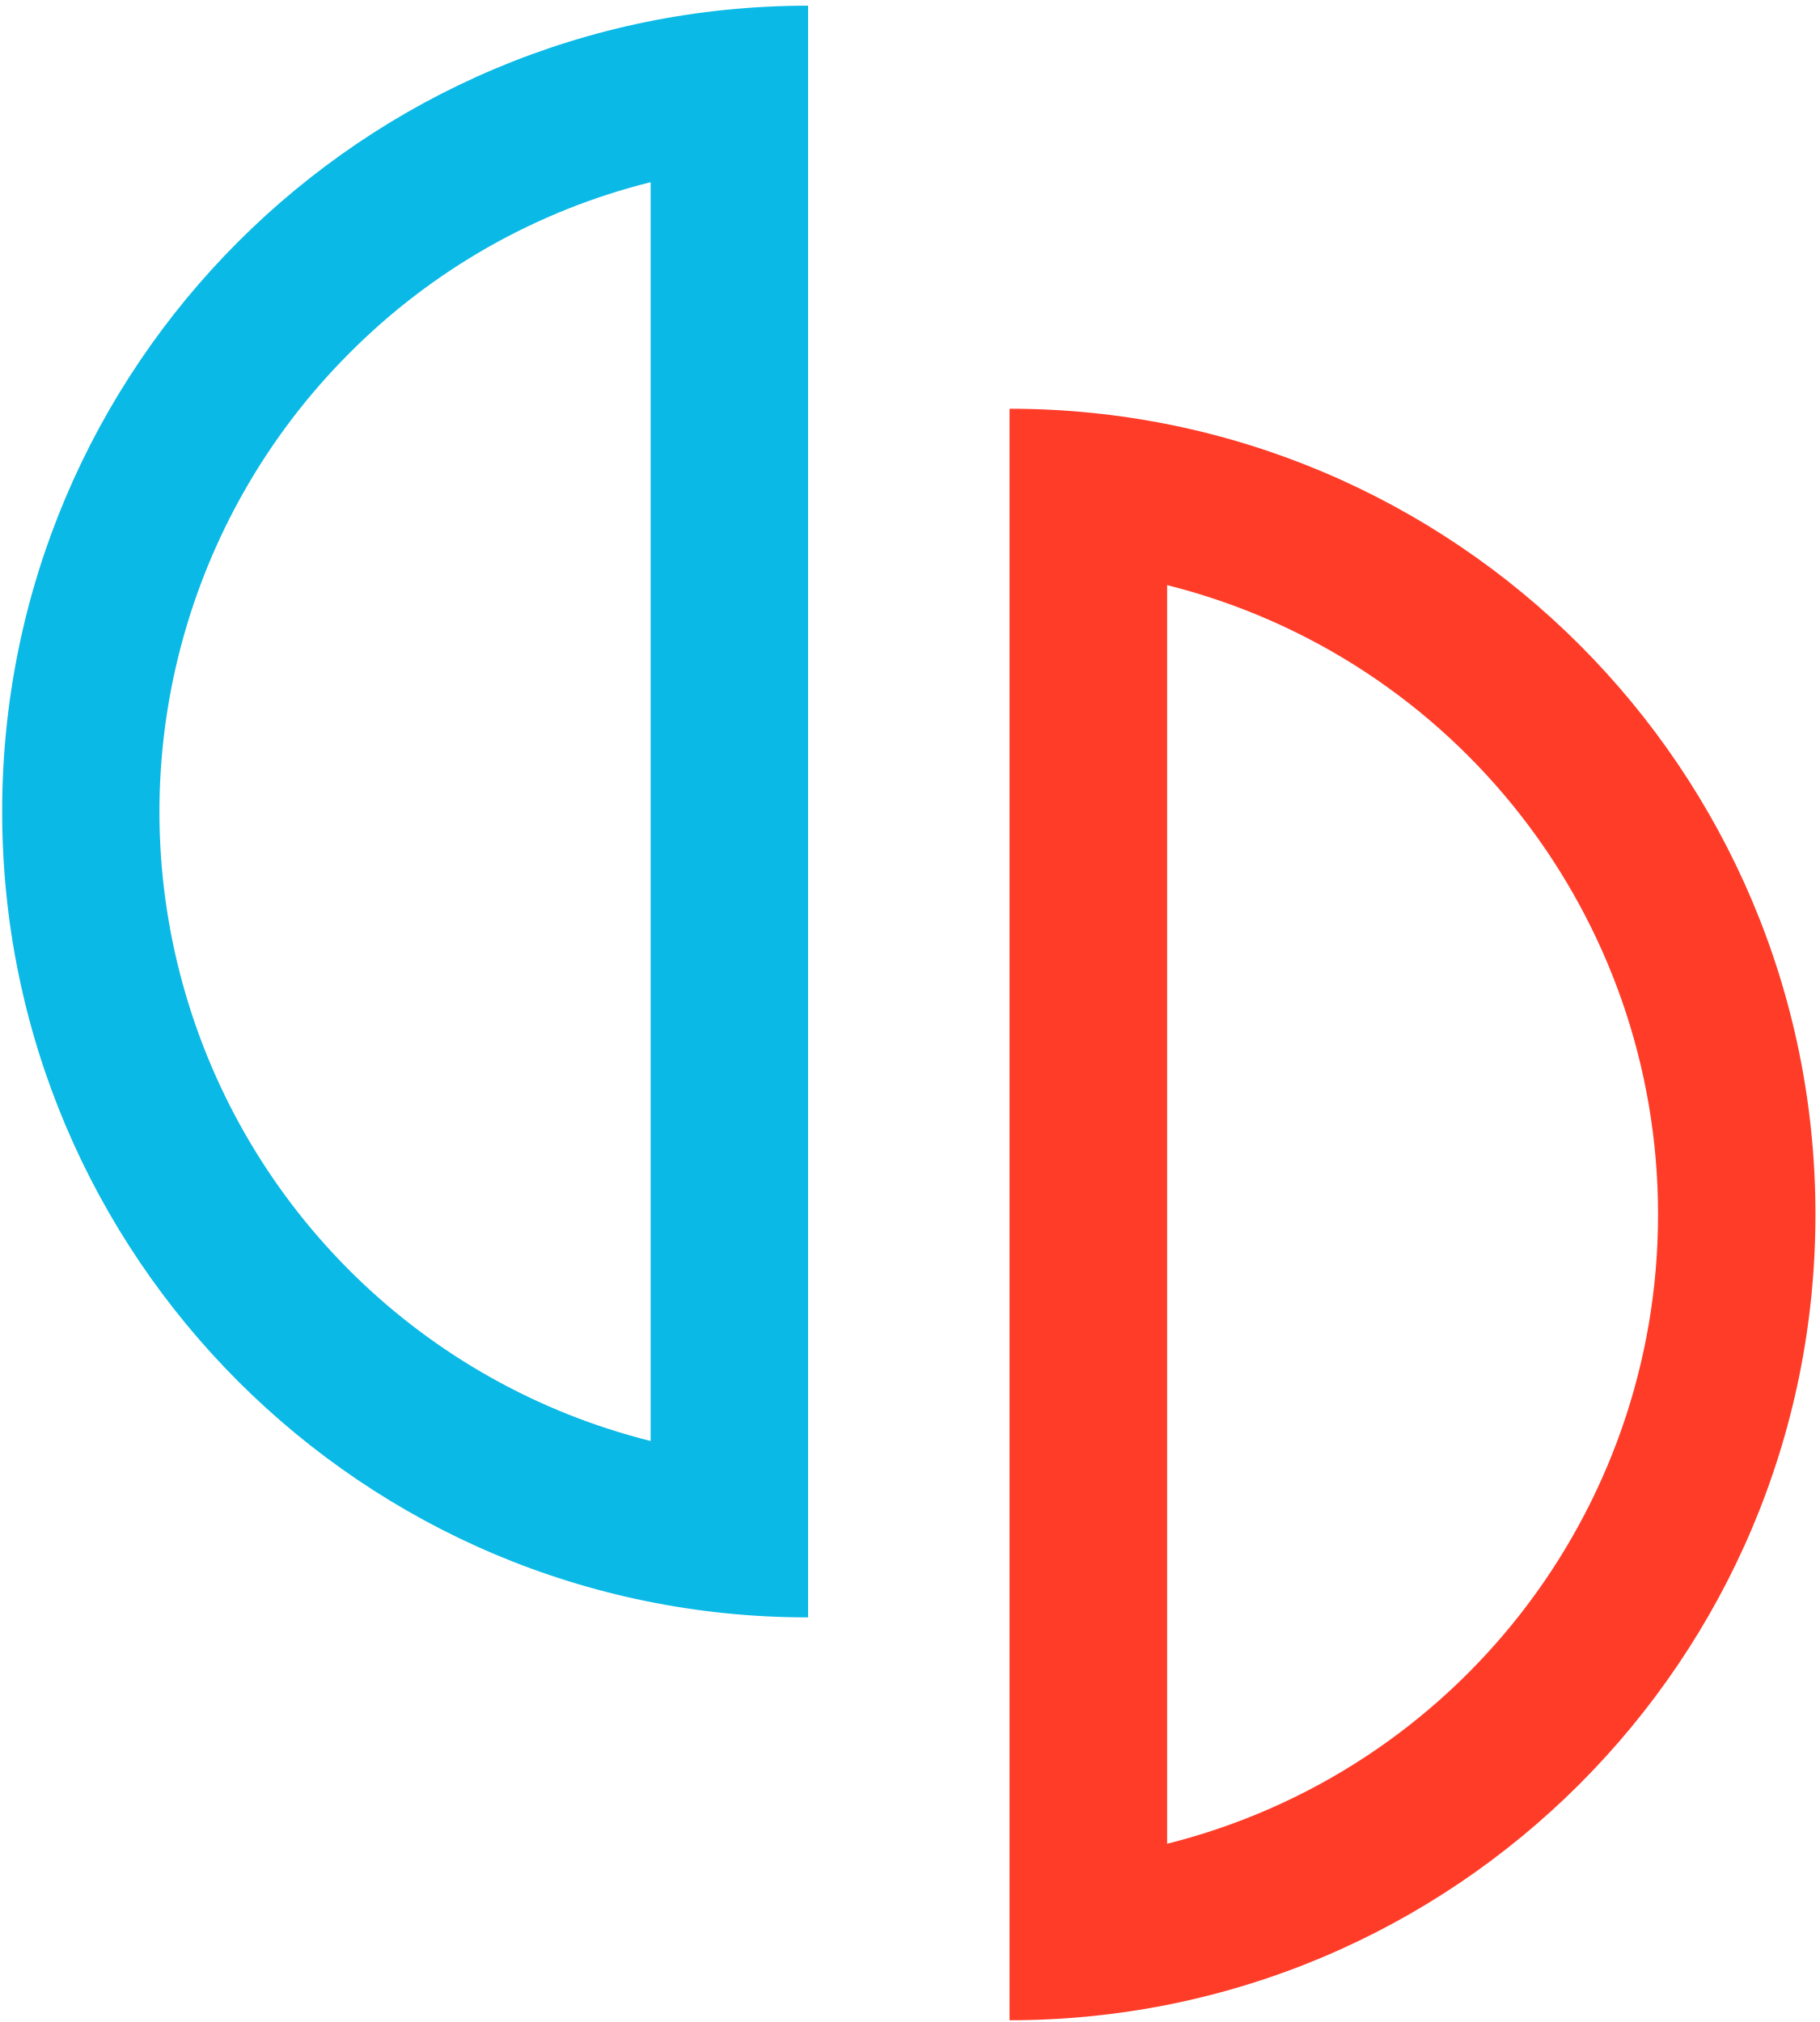
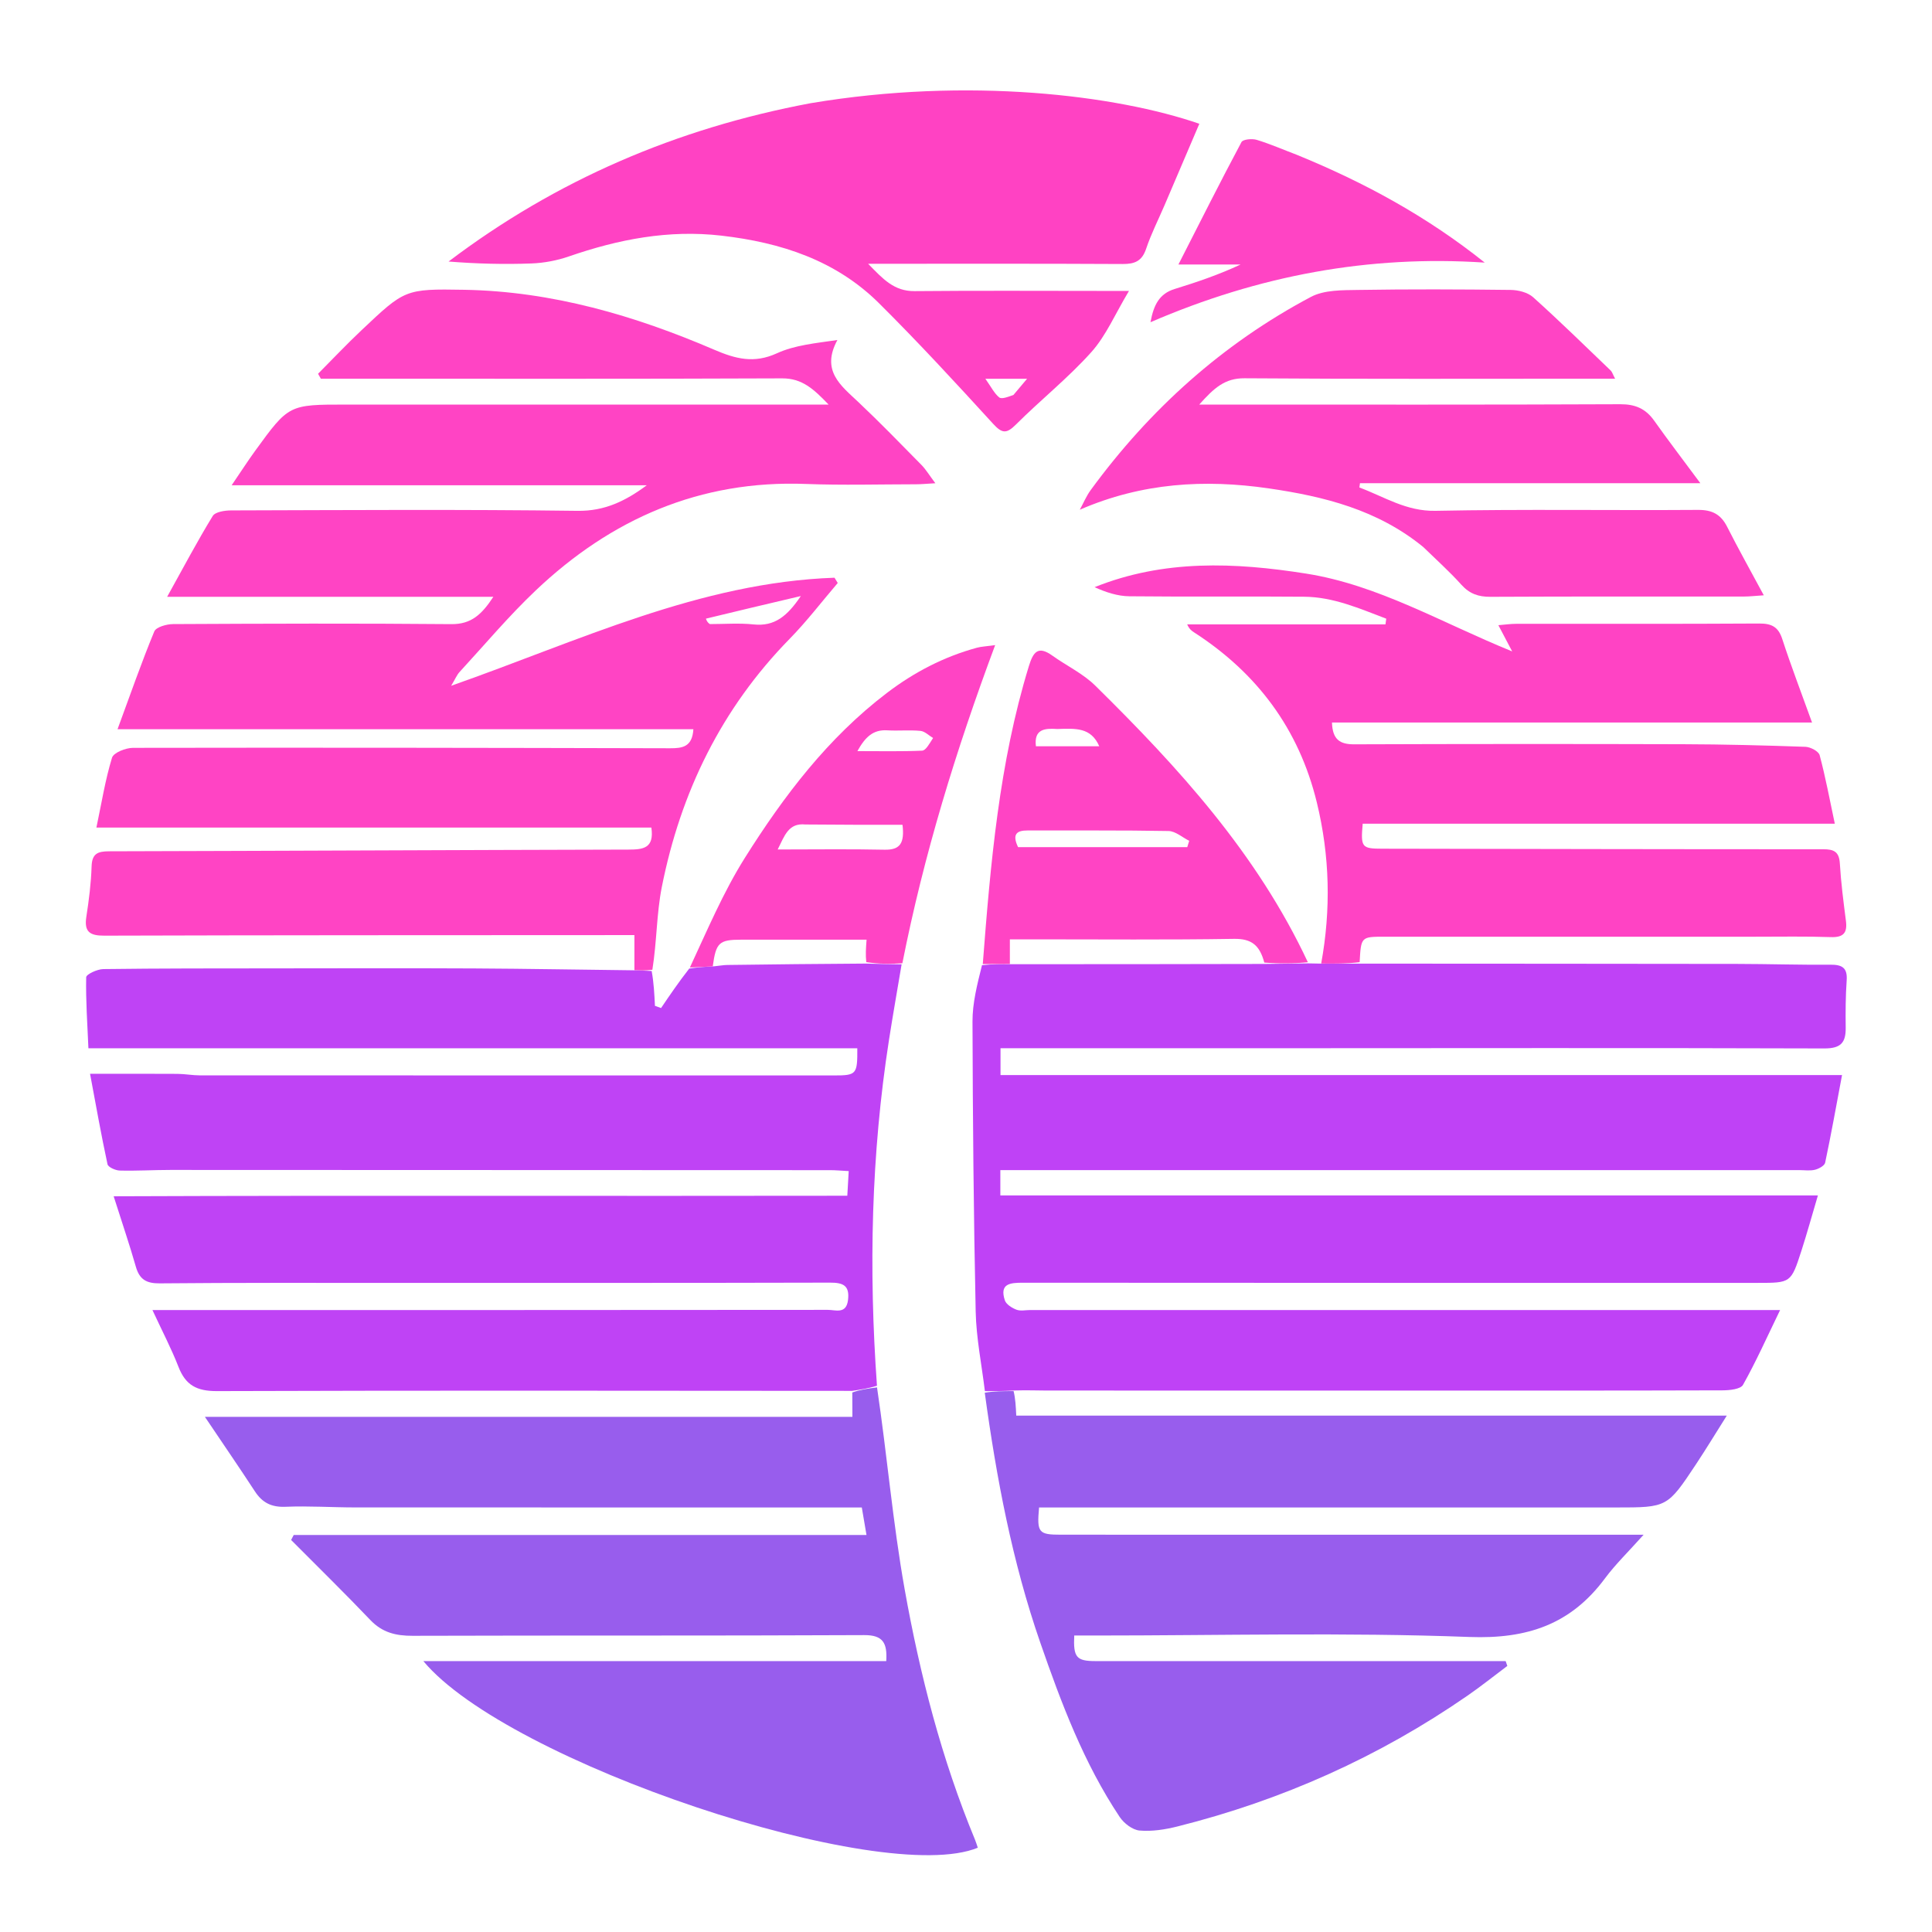
- <svg xmlns="http://www.w3.org/2000/svg" id="svg815" viewBox="0 0 614.4 682.67">
-   <defs>
-     <style>.cls-1{fill:none;}.cls-2{clip-path:url(#clip-path);}.cls-3{fill:#ff3c28;}.cls-4{fill:#0ab9e6;}</style>
-     <clipPath id="clip-path">
-       <rect class="cls-1" x="-43" y="-46.67" width="699.6" height="777.33" />
-     </clipPath>
-   </defs>
-   <g id="g823">
-     <g id="right">
-       <g class="cls-2">
-         <g id="g827">
-           <g id="g833">
-             <path id="path835" class="cls-3" d="M340.81,138V682.08c150.26,0,272.06-121.81,272.06-272.06S491.07,138,340.81,138M394,197.55a219.06,219.06,0,0,1,0,424.94V197.55" />
-           </g>
-         </g>
-       </g>
-     </g>
-     <g id="left">
-       <g class="cls-2">
-         <g id="g839">
-           <g id="g845">
-             <path id="path847" class="cls-4" d="M272.79,1.92C122.53,1.92.73,123.73.73,274s121.8,272.07,272.06,272.07ZM219.65,61.51v425A219,219,0,0,1,118,119.18,217.51,217.51,0,0,1,219.65,61.51" />
-           </g>
-         </g>
-       </g>
-     </g>
-   </g>
+ <svg xmlns="http://www.w3.org/2000/svg" width="512" height="512" viewBox="0 0 512 512" fill="none">
+   <path d="M346.71 255.306C347.498 255.312 348.287 255.319 349.834 255.365C353.84 255.392 357.087 255.38 360.335 255.368C393.726 255.39 427.118 255.396 460.51 255.446C468.684 255.459 476.859 255.725 485.032 255.655C488.116 255.629 489.628 256.405 489.388 259.811C489.095 263.968 489.078 268.154 489.129 272.324C489.178 276.288 487.881 277.863 483.45 277.848C434.6 277.69 385.749 277.777 336.898 277.792C314.791 277.799 292.684 277.792 270.577 277.792C268.897 277.792 267.216 277.792 265.147 277.792C265.147 280.198 265.147 282.26 265.147 284.909C339.047 284.909 412.992 284.909 488.158 284.909C486.605 293.163 485.264 300.669 483.683 308.124C483.513 308.926 482.017 309.741 480.998 309.994C479.686 310.321 478.235 310.093 476.843 310.093C408.204 310.094 339.564 310.093 270.925 310.093C269.099 310.093 267.274 310.093 265.099 310.093C265.099 312.414 265.099 314.316 265.099 316.794C336.971 316.794 408.766 316.794 481.765 316.794C480.156 322.219 478.878 326.868 477.398 331.452C474.64 339.992 474.591 339.976 465.834 339.976C400.905 339.976 335.975 339.99 271.046 339.936C267.645 339.933 264.856 340.187 266.288 344.588C266.637 345.663 268.163 346.614 269.359 347.079C270.434 347.497 271.798 347.171 273.035 347.171C336.882 347.172 400.729 347.172 464.577 347.172C466.538 347.172 468.499 347.172 471.747 347.172C468.214 354.462 465.348 360.892 461.913 367.002C461.262 368.159 458.351 368.45 456.481 368.456C428.5 368.544 400.518 368.517 372.537 368.517C340.845 368.517 309.153 368.522 277.462 368.509C274.852 368.507 272.243 368.385 268.932 368.488C265.822 368.661 263.414 368.665 261.006 368.669C260.157 361.637 258.717 354.618 258.566 347.571C258.019 321.955 257.793 296.329 257.722 270.707C257.708 265.827 258.95 260.944 260.242 255.78C263.122 255.484 265.374 255.47 268.052 255.521C290.544 255.542 312.609 255.497 335.086 255.455C339.235 255.406 342.972 255.356 346.71 255.306Z" fill="#BF42F6" />
+   <path d="M168.124 257.114C168.124 254.224 168.124 251.335 168.124 247.813C165.717 247.813 163.454 247.812 161.191 247.814C116.669 247.839 72.147 247.824 27.625 247.96C23.767 247.972 22.267 246.93 22.881 242.96C23.564 238.542 24.135 234.075 24.274 229.614C24.38 226.228 25.877 225.609 28.882 225.602C74.782 225.492 120.683 225.258 166.584 225.15C170.449 225.141 173.426 224.806 172.616 219.319C123.812 219.319 75.024 219.319 25.547 219.319C26.937 212.72 27.9 206.638 29.684 200.806C30.097 199.456 33.312 198.191 35.239 198.188C82.697 198.104 130.156 198.178 177.614 198.297C180.889 198.305 183.469 197.917 183.752 193.252C133.221 193.252 82.802 193.252 31.147 193.252C34.576 183.941 37.495 175.542 40.887 167.339C41.37 166.173 44.152 165.397 45.874 165.389C70.456 165.265 95.039 165.179 119.619 165.403C124.902 165.451 127.692 162.82 130.747 158.155C101.833 158.155 73.692 158.155 44.297 158.155C48.647 150.32 52.298 143.402 56.374 136.743C57.044 135.647 59.571 135.27 61.242 135.265C91.853 135.182 122.468 134.974 153.074 135.378C160.259 135.472 165.793 132.759 171.395 128.604C135.247 128.604 99.1 128.604 61.386 128.604C63.977 124.799 65.74 122.058 67.653 119.426C76.534 107.21 76.549 107.217 91.722 107.216C132.383 107.214 173.043 107.215 213.704 107.215C215.333 107.215 216.963 107.215 219.589 107.215C215.621 103.087 212.582 100.249 207.268 100.271C168.309 100.436 129.348 100.361 90.388 100.361C88.602 100.361 86.816 100.361 85.029 100.361C84.782 99.924 84.535 99.488 84.288 99.052C88.12 95.199 91.852 91.241 95.802 87.514C107.258 76.707 107.297 76.518 123.048 76.797C146.257 77.208 168.151 83.598 189.282 92.682C194.939 95.114 199.842 96.397 205.886 93.626C210.612 91.46 216.103 90.962 221.92 90.105C217.509 98.244 222.807 102.146 227.44 106.519C233.17 111.927 238.663 117.589 244.191 123.207C245.356 124.392 246.226 125.866 247.876 128.064C245.62 128.192 244.211 128.338 242.801 128.339C233.062 128.347 223.312 128.625 213.587 128.254C185.542 127.184 161.995 137.498 141.985 156.463C134.833 163.241 128.46 170.842 121.773 178.106C121.09 178.848 120.694 179.854 119.564 181.738C153.504 169.812 185.44 154.361 221.153 153.101C221.439 153.566 221.725 154.031 222.012 154.496C217.784 159.439 213.824 164.644 209.282 169.279C191.191 187.74 180.377 209.952 175.39 235.052C173.988 242.109 174.084 249.464 172.886 256.993C170.894 257.241 169.509 257.177 168.124 257.114ZM188.119 165.388C191.984 165.392 195.882 165.073 199.704 165.478C205.266 166.067 208.624 163.3 212.229 157.958C203.095 160.11 195.085 161.997 187.09 163.946C187.082 163.948 187.299 164.874 188.119 165.388Z" fill="#FF44C4" />
+   <path d="M167.719 257.136C169.509 257.177 170.894 257.241 172.698 257.321C173.267 260.412 173.417 263.487 173.568 266.561C174.109 266.754 174.65 266.946 175.191 267.138C177.491 263.746 179.79 260.353 182.658 256.68C185.114 256.298 187.001 256.197 189.231 256.082C190.636 255.949 191.697 255.74 192.761 255.726C204.841 255.564 216.921 255.431 229.454 255.358C232.917 255.469 235.927 255.513 238.938 255.558C237.818 262.235 236.632 268.903 235.591 275.593C230.876 305.878 230.187 336.29 232.405 367.244C229.936 367.99 227.888 368.292 225.84 368.594C169.723 368.569 113.604 368.459 57.487 368.655C52.153 368.673 49.189 367.096 47.302 362.24C45.428 357.416 43.007 352.804 40.395 347.171C46.838 347.171 52.19 347.171 57.542 347.171C111.497 347.171 165.451 347.184 219.405 347.127C221.431 347.125 224.269 348.345 224.732 344.528C225.201 340.666 223.461 339.903 219.951 339.912C181.148 340.015 142.344 339.973 103.54 339.98C83.135 339.983 62.729 339.915 42.325 340.105C38.78 340.138 36.965 339.061 36.001 335.686C34.359 329.936 32.424 324.27 30.122 317.027C95.485 316.768 159.799 317 224.546 316.883C224.679 314.542 224.788 312.635 224.918 310.35C223.017 310.251 221.52 310.106 220.022 310.105C161.739 310.073 103.457 310.049 45.174 310.045C40.694 310.045 36.21 310.324 31.735 310.208C30.597 310.179 28.657 309.311 28.488 308.527C26.812 300.761 25.432 292.932 23.864 284.566C32.297 284.566 39.672 284.535 47.046 284.586C49.044 284.6 51.041 284.986 53.038 284.987C109.002 285.01 164.966 285.007 220.93 285.004C227.005 285.004 227.237 284.748 227.196 277.806C159.571 277.806 91.939 277.806 23.431 277.806C23.147 271.163 22.711 265.067 22.839 258.983C22.855 258.197 25.779 256.839 27.37 256.818C42.518 256.621 57.668 256.641 72.818 256.627C90.442 256.611 108.067 256.555 125.69 256.645C139.566 256.715 153.44 256.98 167.719 257.136Z" fill="#BF43F5" />
+   <path d="M225.868 369.021C227.888 368.292 229.936 367.99 232.419 367.67C235.091 385.521 236.588 403.523 239.753 421.226C243.8 443.866 249.538 466.166 258.383 487.524C258.673 488.223 258.881 488.957 259.125 489.666C233.735 500.118 134.503 467.057 112.196 440.213C133.167 440.213 153.452 440.213 173.738 440.213C194.097 440.213 214.456 440.213 234.865 440.213C235.167 435.403 234.015 433.298 229.015 433.322C189.132 433.515 149.247 433.377 109.363 433.504C104.922 433.518 101.327 432.659 98.155 429.334C91.285 422.131 84.165 415.168 77.147 408.106C77.377 407.667 77.607 407.227 77.837 406.787C128.242 406.787 178.647 406.787 229.629 406.787C229.157 404.011 228.808 401.959 228.389 399.498C226.318 399.498 224.491 399.498 222.663 399.498C179.842 399.498 137.021 399.509 94.2 399.485C88.019 399.482 81.828 399.057 75.662 399.312C71.958 399.466 69.522 398.246 67.558 395.239C63.447 388.947 59.191 382.75 54.302 375.484C112.168 375.484 168.754 375.484 225.895 375.484C225.895 373.051 225.895 371.25 225.868 369.021Z" fill="#985DED" />
+   <path d="M260.972 369.083C263.414 368.665 265.822 368.661 268.613 368.652C269.095 370.639 269.194 372.631 269.319 375.151C331.728 375.151 393.962 375.151 457.62 375.151C454.494 380.102 452.076 384.097 449.497 387.986C441.857 399.507 441.832 399.494 428.271 399.495C379.104 399.497 329.938 399.497 280.771 399.498C278.952 399.498 277.133 399.498 275.364 399.498C274.762 406.186 275.214 406.712 281.188 406.712C330.355 406.716 379.521 406.715 428.688 406.716C430.485 406.716 432.282 406.716 435.579 406.716C431.531 411.249 428.125 414.528 425.346 418.272C416.299 430.462 404.771 434.396 389.379 433.814C356.34 432.564 323.22 433.43 290.133 433.43C288.308 433.43 286.483 433.43 284.683 433.43C284.408 439.2 285.266 440.204 290.277 440.206C324.755 440.218 359.234 440.212 393.712 440.213C395.479 440.213 397.247 440.213 399.014 440.213C399.162 440.637 399.31 441.062 399.457 441.487C395.962 444.107 392.547 446.845 388.957 449.329C365.452 465.594 339.765 477.073 312.064 484.025C308.801 484.844 305.301 485.399 301.995 485.11C300.121 484.946 297.851 483.195 296.729 481.513C287.226 467.255 281.255 451.38 275.674 435.286C268.256 413.892 264.084 391.821 260.972 369.083Z" fill="#985DED" />
+   <path d="M360.319 254.985C357.087 255.38 353.84 255.392 350.13 255.344C352.742 241.016 352.425 226.821 348.968 212.641C344.228 193.202 333.16 178.387 316.466 167.602C315.827 167.189 315.196 166.763 314.614 165.465C332.13 165.465 349.645 165.465 367.161 165.465C367.232 164.963 367.303 164.461 367.374 163.959C360.348 161.294 353.396 158.207 345.641 158.14C330.186 158.004 314.727 158.187 299.272 158.02C296.18 157.986 293.099 156.976 290.07 155.609C308.444 148.224 327.242 149.026 346.131 152.009C365.259 155.03 381.902 164.966 400.745 172.631C399.226 169.749 398.344 168.073 397.083 165.681C398.929 165.533 400.335 165.322 401.741 165.321C423.226 165.3 444.711 165.369 466.195 165.239C469.457 165.22 471.257 166.087 472.316 169.34C474.635 176.468 477.328 183.474 480.207 191.469C437.058 191.469 395.134 191.469 352.987 191.469C353.131 196.006 355.092 197.265 358.884 197.252C387.942 197.149 417.001 197.141 446.059 197.224C456.862 197.255 467.666 197.533 478.461 197.912C479.788 197.959 481.947 199.095 482.224 200.127C483.773 205.901 484.862 211.798 486.245 218.296C444.033 218.296 402.555 218.296 361.127 218.296C360.579 224.586 360.873 224.906 366.334 224.915C405.283 224.976 444.232 225.073 483.181 225.061C486.044 225.06 487.392 225.733 487.578 228.833C487.882 233.909 488.534 238.969 489.187 244.016C489.601 247.215 488.55 248.459 485.182 248.344C478.547 248.116 471.899 248.239 465.256 248.238C432.488 248.234 399.72 248.236 366.952 248.239C360.686 248.24 360.686 248.246 360.319 254.985Z" fill="#FF43C4" />
+   <path d="M214.837 27.347C256.669 20.328 295.906 25.228 317.837 32.8C314.753 40.022 311.684 47.219 308.606 54.412C306.966 58.245 305.057 61.986 303.737 65.925C302.646 69.181 300.745 69.985 297.52 69.967C275.428 69.848 253.335 69.905 230.066 69.905C234.006 73.951 236.939 77.201 242.374 77.15C259.063 76.993 275.755 77.094 292.446 77.096C294.126 77.096 295.806 77.096 299.191 77.096C295.53 83.195 293.135 88.935 289.216 93.312C283.077 100.168 275.776 105.971 269.244 112.496C266.728 115.01 265.557 114.912 263.143 112.267C253.27 101.454 243.334 90.674 232.947 80.359C221.493 68.983 206.964 64.271 191.205 62.451C177.194 60.833 163.893 63.416 150.754 67.958C147.611 69.044 144.189 69.692 140.868 69.818C133.62 70.093 126.355 69.903 118.873 69.31C147.374 47.729 179.325 34.001 214.837 27.347ZM268.583 104.658C269.587 103.465 270.591 102.272 272.188 100.375C268.064 100.375 265.046 100.375 261.132 100.375C262.657 102.53 263.471 104.221 264.785 105.306C265.428 105.837 267.001 105.241 268.583 104.658Z" fill="#FF42C3" />
+   <path d="M377.152 144.943C365.06 135.074 350.865 131.557 336.233 129.43C319.277 126.965 302.65 127.92 286.159 135.083C287.111 133.341 287.881 131.466 289.043 129.877C304.689 108.482 323.966 91.118 347.4 78.685C350.945 76.804 355.765 76.906 360.007 76.836C373.452 76.617 386.905 76.671 400.352 76.834C402.369 76.858 404.866 77.486 406.299 78.772C413.309 85.064 420.04 91.666 426.844 98.186C427.23 98.556 427.386 99.166 428.016 100.361C425.806 100.361 424.177 100.361 422.548 100.361C391.63 100.361 360.711 100.477 329.795 100.247C324.582 100.208 321.7 102.853 317.815 107.216C320.62 107.216 322.365 107.216 324.11 107.216C359.202 107.215 394.294 107.281 429.385 107.125C433.39 107.107 436.123 108.311 438.379 111.49C442.107 116.742 446.021 121.862 450.613 128.056C419.702 128.056 390.054 128.056 360.406 128.056C360.355 128.434 360.304 128.812 360.253 129.19C366.835 131.634 372.64 135.529 380.428 135.373C403.607 134.91 426.802 135.286 449.989 135.128C453.743 135.102 456.043 136.305 457.714 139.608C460.693 145.495 463.925 151.254 467.425 157.762C465.121 157.912 463.672 158.087 462.222 158.088C439.807 158.105 417.391 158.046 394.976 158.162C391.786 158.178 389.436 157.36 387.271 154.951C384.178 151.51 380.71 148.406 377.152 144.943Z" fill="#FF44C4" />
+   <path d="M267.626 255.455C265.374 255.47 263.122 255.484 260.446 255.483C262.502 228.879 264.765 202.266 272.661 176.531C273.831 172.718 275.119 171.047 278.902 173.758C282.659 176.448 287.007 178.499 290.248 181.692C312.324 203.435 333.126 226.212 346.595 255C342.972 255.356 339.235 255.406 335.053 255.092C333.831 250.513 331.688 248.733 327.032 248.808C309.335 249.094 291.63 248.93 273.928 248.934C271.975 248.934 270.022 248.934 267.626 248.934C267.626 251.54 267.626 253.497 267.626 255.455ZM269.802 224.504C284.746 224.504 299.691 224.504 314.636 224.504C314.809 223.945 314.982 223.385 315.155 222.826C313.329 221.92 311.518 220.264 309.676 220.229C297.21 219.995 284.739 220.125 272.269 220.085C269.438 220.076 268.161 221.077 269.802 224.504ZM280.18 193.192C276.895 192.969 273.971 193.185 274.529 197.769C280.148 197.769 285.648 197.769 291.317 197.769C289.106 192.691 285.019 193.053 280.18 193.192Z" fill="#FF44C4" />
+   <path d="M239.137 255.274C235.927 255.514 232.917 255.469 229.571 254.973C229.357 252.919 229.478 251.316 229.651 249.023C218.181 249.023 207.322 249.017 196.463 249.026C190.546 249.03 189.747 249.787 188.889 256.096C187.001 256.197 185.114 256.298 182.826 256.398C187.377 246.662 191.636 236.492 197.43 227.288C207.734 210.916 219.413 195.528 235.046 183.632C242.263 178.14 250.142 174.04 258.893 171.655C260.023 171.347 261.226 171.31 263.726 170.964C253.296 198.932 244.82 226.547 239.137 255.274ZM213.417 218.496C208.975 218.057 207.958 221.384 206.097 225.12C215.979 225.12 225.193 224.985 234.399 225.181C238.587 225.27 239.737 223.414 239.176 218.583C230.783 218.583 222.492 218.583 213.417 218.496ZM247.272 195.582C246.16 194.922 245.094 193.805 243.929 193.692C241.026 193.412 238.069 193.724 235.15 193.545C231.389 193.316 229.311 195.294 227.218 199.052C233.421 199.052 238.903 199.178 244.368 198.932C245.318 198.889 246.197 197.27 247.272 195.582Z" fill="#FF44C4" />
+   <path d="M343.763 41.064C361.685 48.39 378.236 57.414 393.469 69.591C362.798 67.564 333.581 72.993 304.89 85.391C305.745 80.718 307.285 77.825 311.298 76.585C317.158 74.774 322.972 72.815 328.77 70.097C323.729 70.097 318.689 70.097 312.292 70.097C318.159 58.592 323.453 48.056 329.002 37.655C329.397 36.915 331.809 36.689 333.031 37.058C336.565 38.127 339.97 39.622 343.763 41.064Z" fill="#FF44C4" />
</svg>
